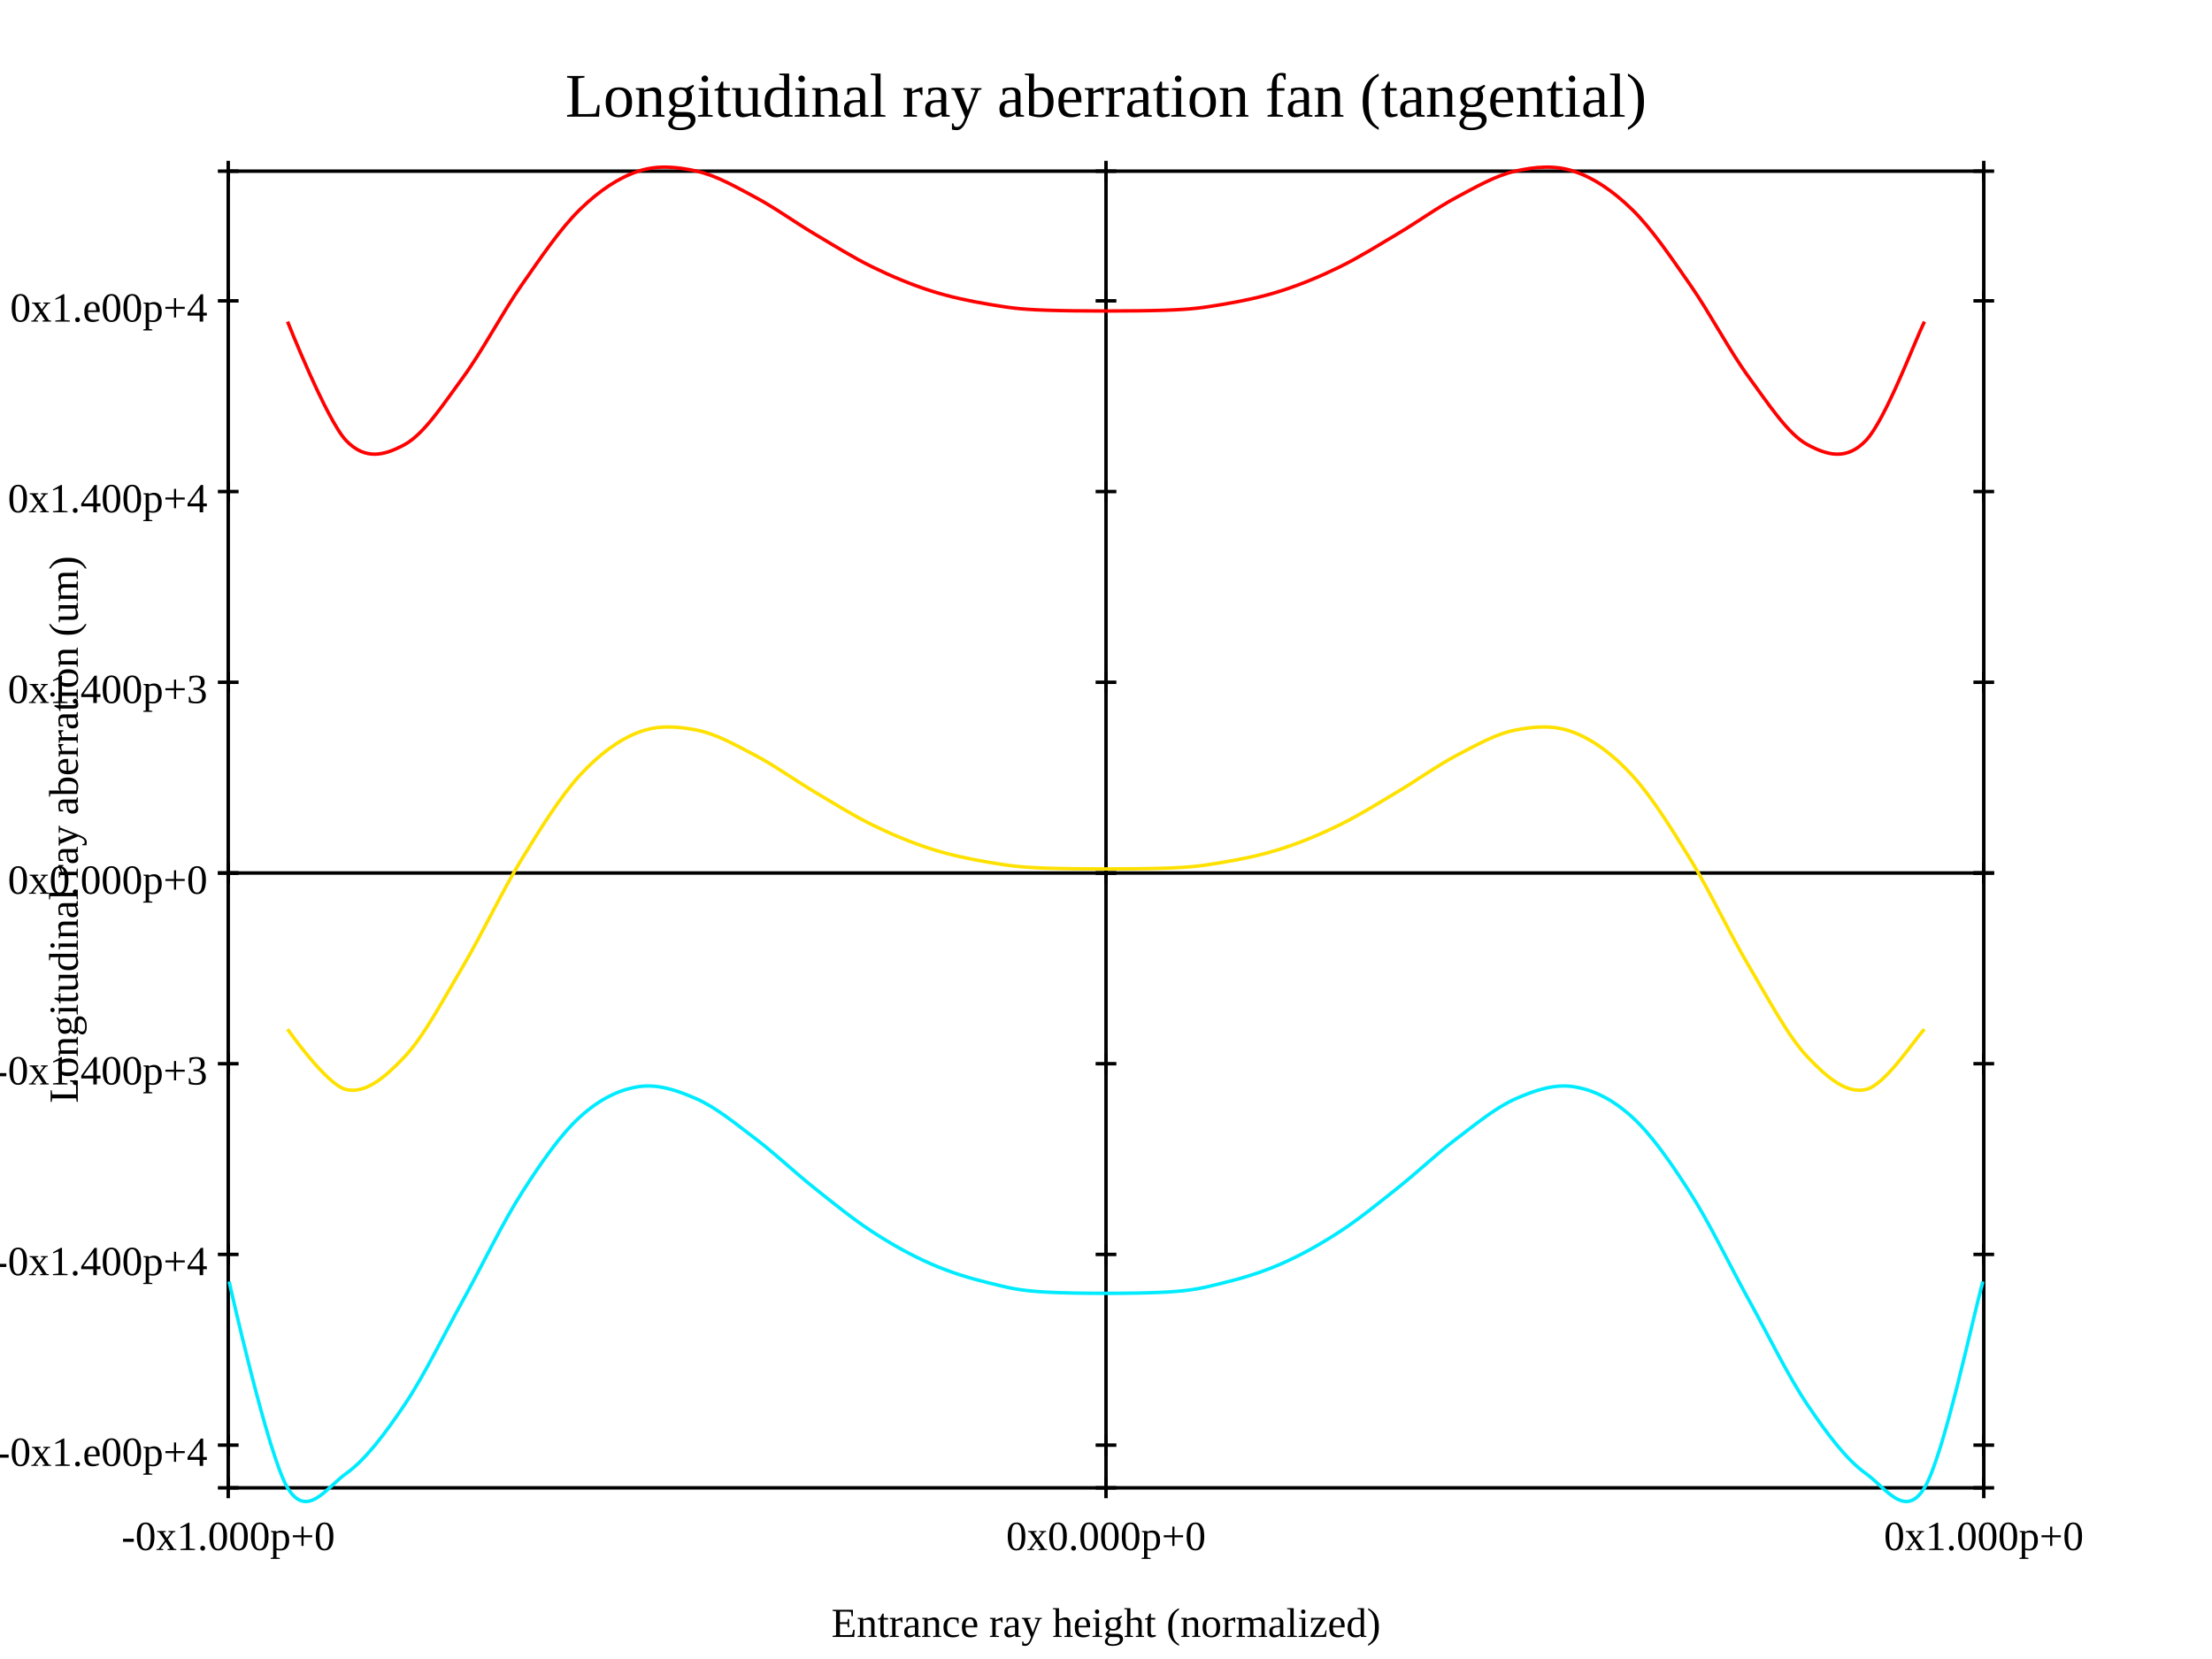
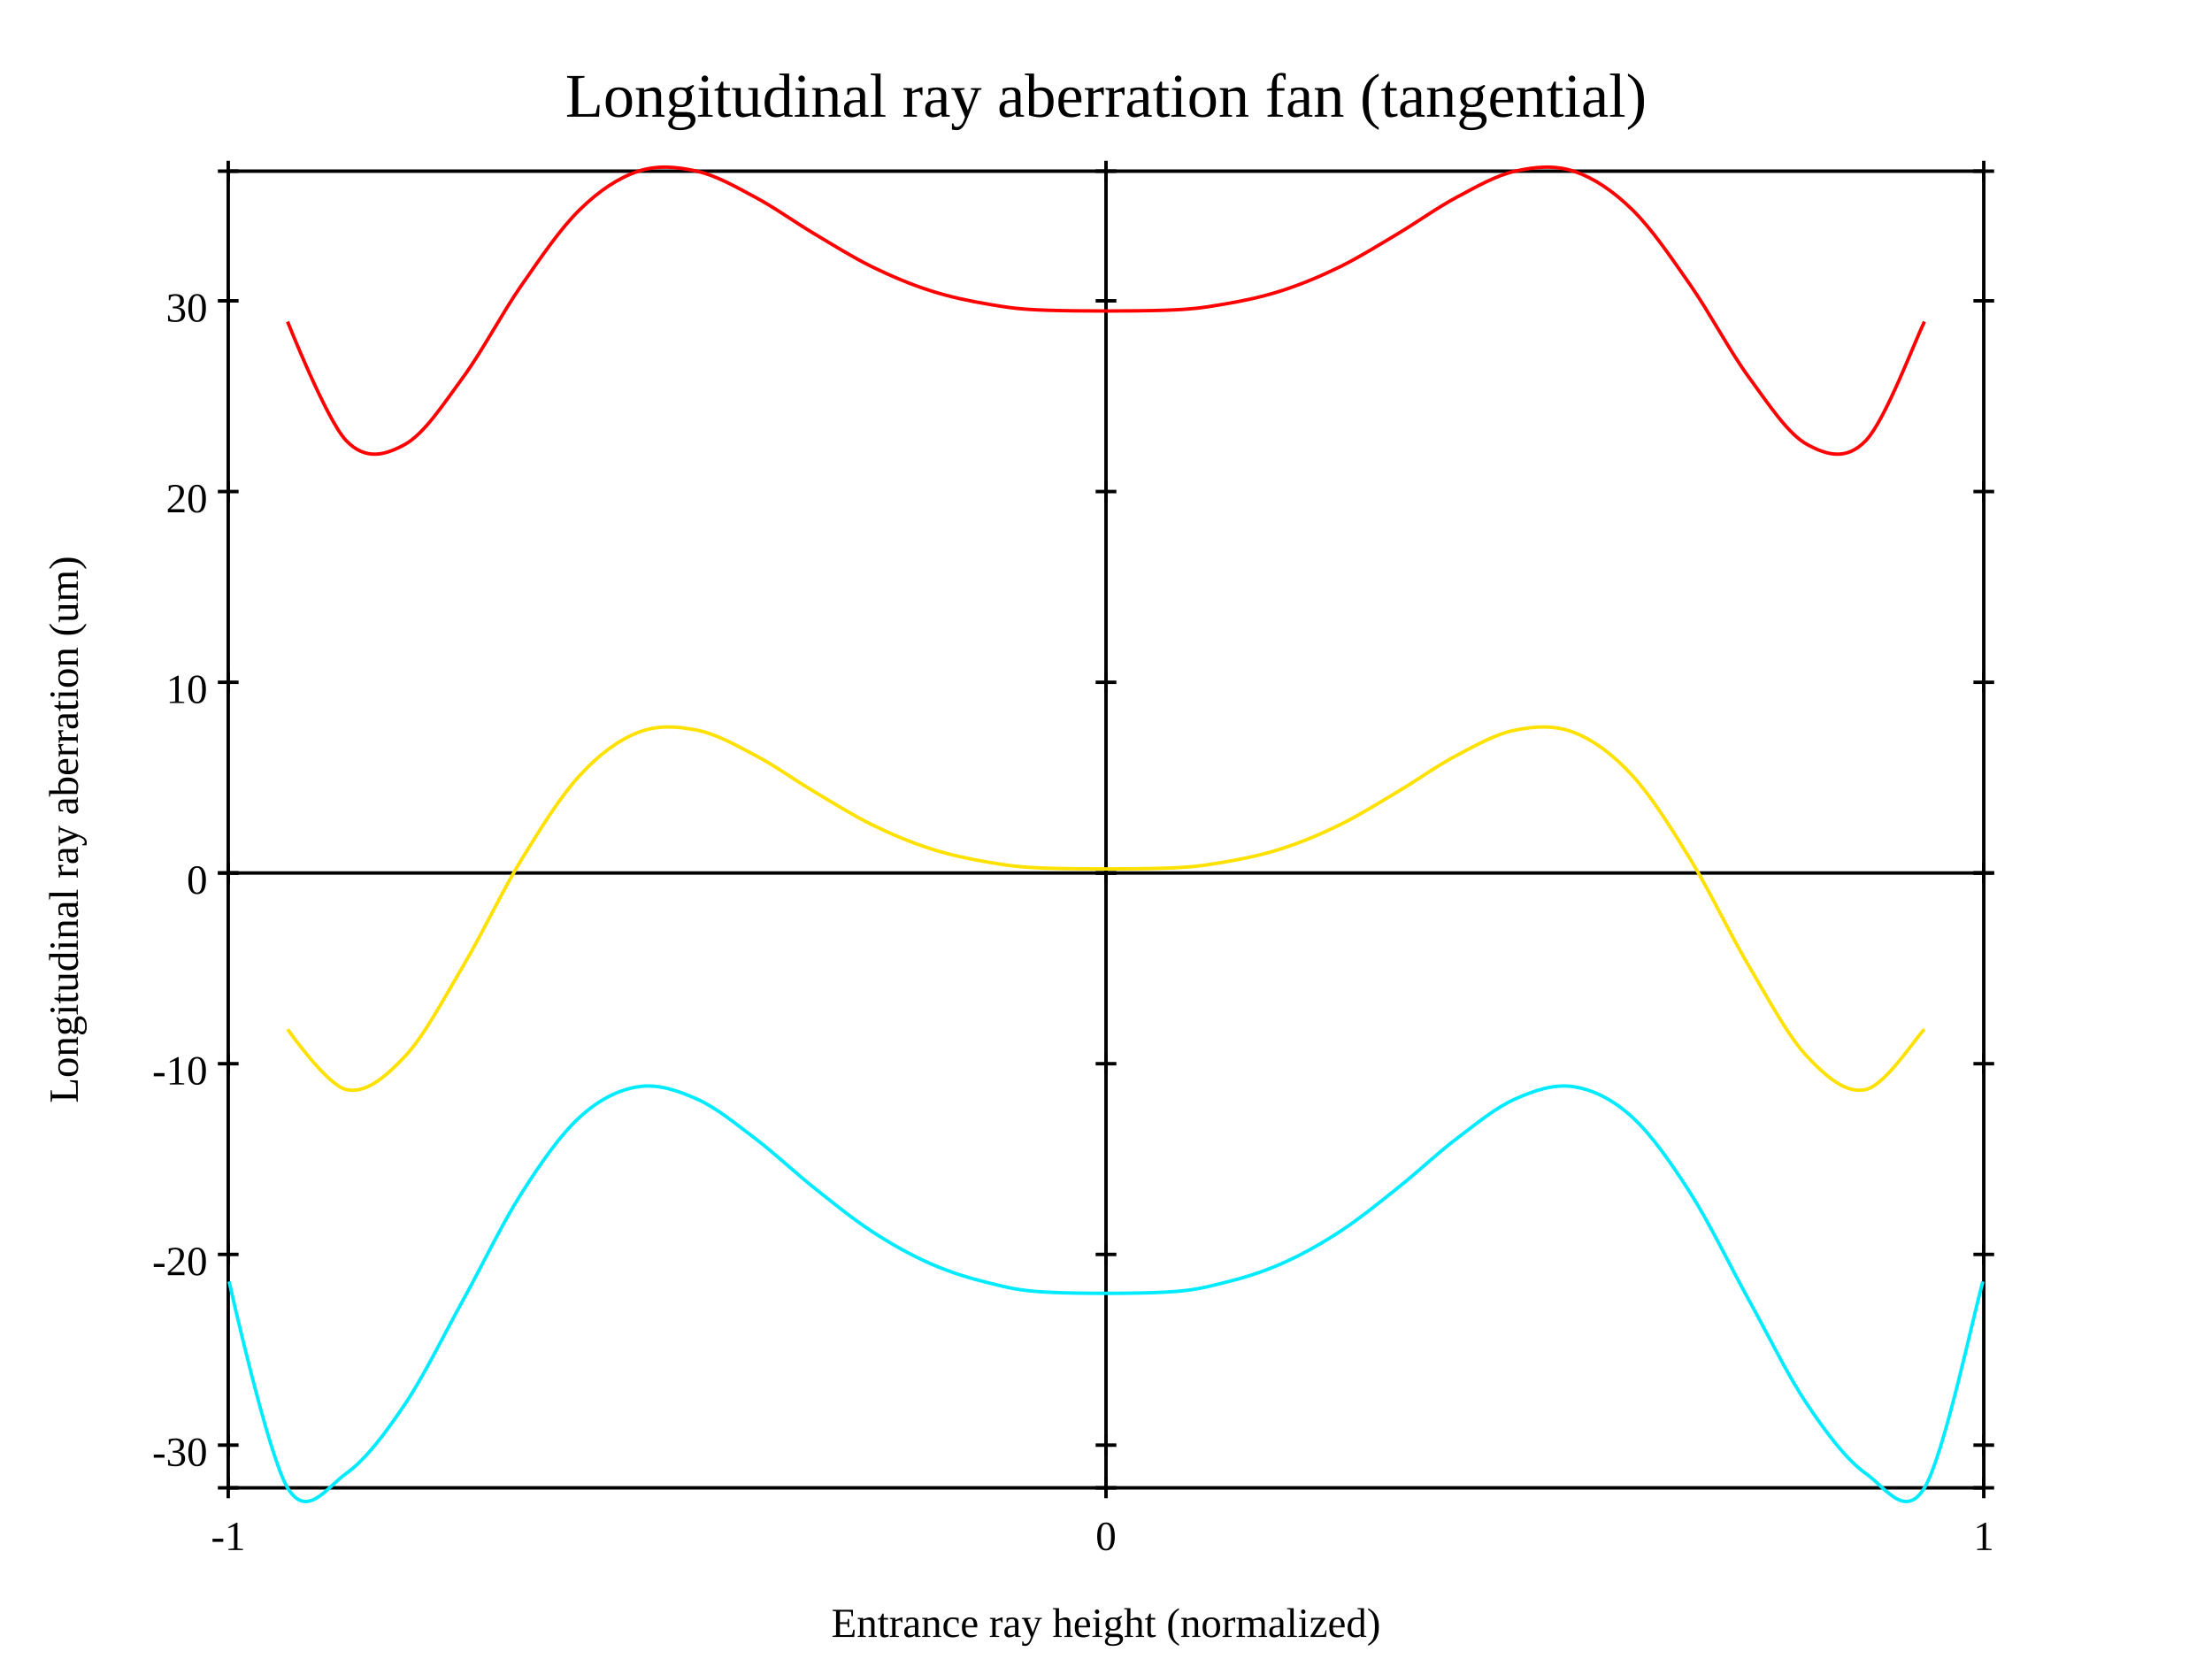
<svg xmlns="http://www.w3.org/2000/svg" xmlns:xlink="http://www.w3.org/1999/xlink" width="640px" height="480px" version="1.1">
  <rect x="0" y="0" width="640" height="480" fill="#ffffff" />
  <defs>
    <g id="dot">
      <line x1="1" y1="1" x2="0" y2="0" />
    </g>
    <g id="cross">
      <line x1="-3" y1="0" x2="3" y2="0" />
      <line x1="0" y1="-3" x2="0" y2="3" />
    </g>
    <g id="square">
      <line x1="-3" y1="-3" x2="-3" y2="3" />
      <line x1="-3" y1="3" x2="3" y2="3" />
      <line x1="3" y1="3" x2="3" y2="-3" />
      <line x1="3" y1="-3" x2="-3" y2="-3" />
    </g>
    <g id="round">
      <ellipse cx="0" cy="0" rx="3" ry="3" fill="none" />
    </g>
    <g id="triangle">
      <line x1="0" y1="-3" x2="-3" y2="3" />
      <line x1="-3" y1="3" x2="3" y2="3" />
      <line x1="0" y1="-3" x2="3" y2="3" />
    </g>
  </defs>
  <polygon fill="none" stroke="#000000" points="66.032,430.476 66.032,49.524 573.968,49.524 573.968,430.476 " />
  <text style="font-size:12;text-align:center;text-anchor:middle;" x="320" y="473.619" fill="#000000">Entrance ray height (normalized)</text>
  <line x1="66.032" y1="252.583" x2="573.968" y2="252.583" stroke="#000000" />
  <use x="66.032" y="252.583" xlink:href="#cross" stroke="#000000" />
  <use x="66.032" y="49.524" xlink:href="#cross" stroke="#000000" />
  <use x="66.032" y="430.476" xlink:href="#cross" stroke="#000000" />
-   <text style="font-size:12;text-align:center;text-anchor:middle;" x="66.032" y="448.476" fill="#000000">-0x1.000p+0</text>
+   <text style="font-size:12;text-align:center;text-anchor:middle;" x="66.032" y="448.476" fill="#000000">-1</text>
  <use x="320" y="252.583" xlink:href="#cross" stroke="#000000" />
  <use x="320" y="49.524" xlink:href="#cross" stroke="#000000" />
  <use x="320" y="430.476" xlink:href="#cross" stroke="#000000" />
-   <text style="font-size:12;text-align:center;text-anchor:middle;" x="320" y="448.476" fill="#000000">0x0.000p+0</text>
+   <text style="font-size:12;text-align:center;text-anchor:middle;" x="320" y="448.476" fill="#000000">0</text>
  <use x="573.968" y="252.583" xlink:href="#cross" stroke="#000000" />
  <use x="573.968" y="49.524" xlink:href="#cross" stroke="#000000" />
  <use x="573.968" y="430.476" xlink:href="#cross" stroke="#000000" />
-   <text style="font-size:12;text-align:center;text-anchor:middle;" x="573.968" y="448.476" fill="#000000">0x1.000p+0</text>
+   <text style="font-size:12;text-align:center;text-anchor:middle;" x="573.968" y="448.476" fill="#000000">1</text>
  <text style="font-size:12;text-align:center;text-anchor:middle;" x="16.508" y="246" transform="rotate(-90,16.5079,240)" fill="#000000">Longitudinal ray aberration (um)</text>
  <line x1="320" y1="430.476" x2="320" y2="49.524" stroke="#000000" />
  <use x="320" y="418.122" xlink:href="#cross" stroke="#000000" />
  <use x="573.968" y="418.122" xlink:href="#cross" stroke="#000000" />
  <use x="66.032" y="418.122" xlink:href="#cross" stroke="#000000" />
-   <text style="font-size:12;text-align:right;text-anchor:end;" x="60.032" y="424.122" fill="#000000">-0x1.e00p+4</text>
+   <text style="font-size:12;text-align:right;text-anchor:end;" x="60.032" y="424.122" fill="#000000">-30</text>
  <use x="320" y="362.942" xlink:href="#cross" stroke="#000000" />
  <use x="573.968" y="362.942" xlink:href="#cross" stroke="#000000" />
  <use x="66.032" y="362.942" xlink:href="#cross" stroke="#000000" />
-   <text style="font-size:12;text-align:right;text-anchor:end;" x="60.032" y="368.942" fill="#000000">-0x1.400p+4</text>
+   <text style="font-size:12;text-align:right;text-anchor:end;" x="60.032" y="368.942" fill="#000000">-20</text>
  <use x="320" y="307.763" xlink:href="#cross" stroke="#000000" />
  <use x="573.968" y="307.763" xlink:href="#cross" stroke="#000000" />
  <use x="66.032" y="307.763" xlink:href="#cross" stroke="#000000" />
-   <text style="font-size:12;text-align:right;text-anchor:end;" x="60.032" y="313.763" fill="#000000">-0x1.400p+3</text>
+   <text style="font-size:12;text-align:right;text-anchor:end;" x="60.032" y="313.763" fill="#000000">-10</text>
  <use x="320" y="252.583" xlink:href="#cross" stroke="#000000" />
  <use x="573.968" y="252.583" xlink:href="#cross" stroke="#000000" />
  <use x="66.032" y="252.583" xlink:href="#cross" stroke="#000000" />
-   <text style="font-size:12;text-align:right;text-anchor:end;" x="60.032" y="258.583" fill="#000000">0x0.000p+0</text>
+   <text style="font-size:12;text-align:right;text-anchor:end;" x="60.032" y="258.583" fill="#000000">0</text>
  <use x="320" y="197.403" xlink:href="#cross" stroke="#000000" />
  <use x="573.968" y="197.403" xlink:href="#cross" stroke="#000000" />
  <use x="66.032" y="197.403" xlink:href="#cross" stroke="#000000" />
-   <text style="font-size:12;text-align:right;text-anchor:end;" x="60.032" y="203.403" fill="#000000">0x1.400p+3</text>
+   <text style="font-size:12;text-align:right;text-anchor:end;" x="60.032" y="203.403" fill="#000000">10</text>
  <use x="320" y="142.223" xlink:href="#cross" stroke="#000000" />
  <use x="573.968" y="142.223" xlink:href="#cross" stroke="#000000" />
  <use x="66.032" y="142.223" xlink:href="#cross" stroke="#000000" />
-   <text style="font-size:12;text-align:right;text-anchor:end;" x="60.032" y="148.223" fill="#000000">0x1.400p+4</text>
+   <text style="font-size:12;text-align:right;text-anchor:end;" x="60.032" y="148.223" fill="#000000">20</text>
  <use x="320" y="87.043" xlink:href="#cross" stroke="#000000" />
  <use x="573.968" y="87.043" xlink:href="#cross" stroke="#000000" />
  <use x="66.032" y="87.043" xlink:href="#cross" stroke="#000000" />
-   <text style="font-size:12;text-align:right;text-anchor:end;" x="60.032" y="93.043" fill="#000000">0x1.e00p+4</text>
+   <text style="font-size:12;text-align:right;text-anchor:end;" x="60.032" y="93.043" fill="#000000">30</text>
  <text style="font-size:18;text-align:center;text-anchor:middle;" x="320" y="33.762" fill="#000000">Longitudinal ray aberration fan (tangential)</text>
  <path fill="none" stroke="#00ebff" d="M66.286,370.782 S77.562,421.213 83.2,430.476 S94.476,430.362 100.114,426.361 S111.39,414.824 117.029,406.47 S128.305,386.428 133.943,376.233 S145.219,354.137 150.857,345.298 S162.133,328.343 167.771,323.197 S179.048,315.294 184.686,314.422 S195.962,315.466 201.6,317.965 S212.876,325.15 218.514,329.417 S229.79,339.08 235.429,343.568 S246.705,352.662 252.343,356.341 S263.619,363.162 269.257,365.639 S280.533,369.834 286.171,371.205 S294.629,373.425 303.086,373.869 S328.457,374.313 336.914,373.869 S348.19,372.577 353.829,371.205 S365.105,368.117 370.743,365.639 S382.019,360.019 387.657,356.341 S398.933,348.055 404.571,343.568 S415.848,333.684 421.486,329.417 S432.762,320.465 438.4,317.965 S449.676,313.55 455.314,314.422 S466.59,318.051 472.229,323.197 S483.505,336.458 489.143,345.298 S500.419,366.037 506.057,376.233 S517.333,398.115 522.971,406.47 S534.248,422.36 539.886,426.361 S551.162,439.739 556.8,430.476 S570.895,380.731 573.714,370.782 " />
  <path fill="none" stroke="#ffe100" d="M83.2,297.778 S94.476,313.885 100.114,315.221 S111.39,311.732 117.029,305.793 S128.305,289.095 133.943,279.586 S145.219,257.951 150.857,248.74 S162.133,230.461 167.771,224.32 S179.048,214.071 184.686,211.891 S195.962,210.134 201.6,211.242 S212.876,215.587 218.514,218.54 S229.79,225.608 235.429,228.958 S246.705,235.87 252.343,238.638 S263.619,243.759 269.257,245.568 S280.533,248.553 286.171,249.492 S294.629,250.914 303.086,251.198 S328.457,251.483 336.914,251.198 S348.19,250.43 353.829,249.492 S365.105,247.377 370.743,245.568 S382.019,241.406 387.657,238.638 S398.933,232.308 404.571,228.958 S415.848,221.492 421.486,218.54 S432.762,212.35 438.4,211.242 S449.676,209.711 455.314,211.891 S466.59,218.178 472.229,224.32 S483.505,239.528 489.143,248.74 S500.419,270.077 506.057,279.586 S517.333,299.854 522.971,305.793 S534.248,316.557 539.886,315.221 S553.981,300.685 556.8,297.778 " />
-   <path fill="none" stroke="#ff0000" d="M83.2,93.052 S94.476,121.495 100.114,127.429 S111.39,131.692 117.029,128.657 S128.305,116.9 133.943,109.22 S145.219,90.675 150.857,82.576 S162.133,66.137 167.771,60.631 S179.048,51.391 184.686,49.54 S195.962,48.27 201.6,49.524 S212.876,54.059 218.514,57.06 S229.79,64.175 235.429,67.533 S246.705,74.44 252.343,77.205 S263.619,82.317 269.257,84.125 S280.533,87.111 286.171,88.052 S294.629,89.483 303.086,89.769 S328.457,90.055 336.914,89.769 S348.19,88.993 353.829,88.052 S365.105,85.933 370.743,84.125 S382.019,79.971 387.657,77.205 S398.933,70.89 404.571,67.533 S415.848,60.062 421.486,57.06 S432.762,50.777 438.4,49.524 S449.676,47.689 455.314,49.54 S466.59,55.125 472.229,60.631 S483.505,74.478 489.143,82.576 S500.419,101.54 506.057,109.22 S517.333,125.622 522.971,128.657 S534.248,133.363 539.886,127.429 S553.981,98.781 556.8,93.052 " />
+   <path fill="none" stroke="#ff0000" d="M83.2,93.052 S94.476,121.495 100.114,127.429 S111.39,131.692 117.029,128.657 S128.305,116.9 133.943,109.22 S145.219,90.675 150.857,82.576 S162.133,66.137 167.771,60.631 S179.048,51.391 184.686,49.54 S195.962,48.27 201.6,49.524 S212.876,54.059 218.514,57.06 S229.79,64.175 235.429,67.533 S246.705,74.44 252.343,77.205 S263.619,82.317 269.257,84.125 S280.533,87.111 286.171,88.052 S294.629,89.483 303.086,89.769 S328.457,90.055 336.914,89.769 S348.19,88.993 353.829,88.052 S365.105,85.933 370.743,84.125 S382.019,79.97 387.657,77.205 S398.933,70.89 404.571,67.533 S415.848,60.062 421.486,57.06 S432.762,50.777 438.4,49.524 S449.676,47.689 455.314,49.54 S466.59,55.125 472.229,60.631 S483.505,74.478 489.143,82.576 S500.419,101.54 506.057,109.22 S517.333,125.622 522.971,128.657 S534.248,133.363 539.886,127.429 S553.981,98.781 556.8,93.052 " />
</svg>
